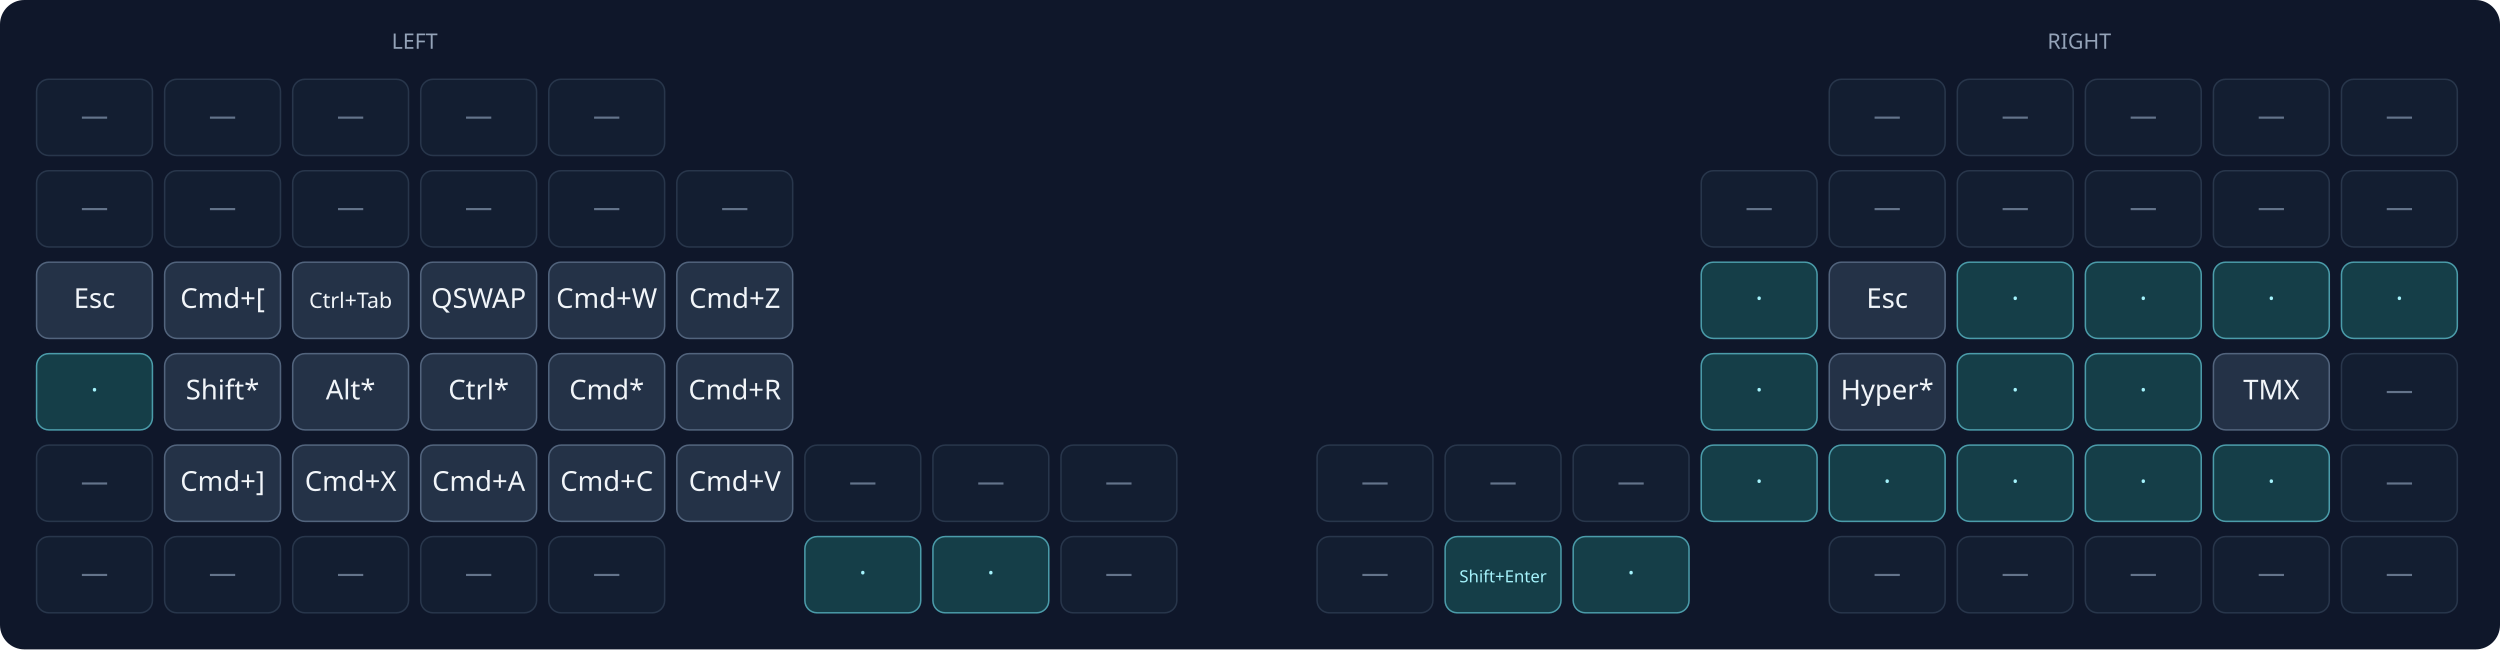
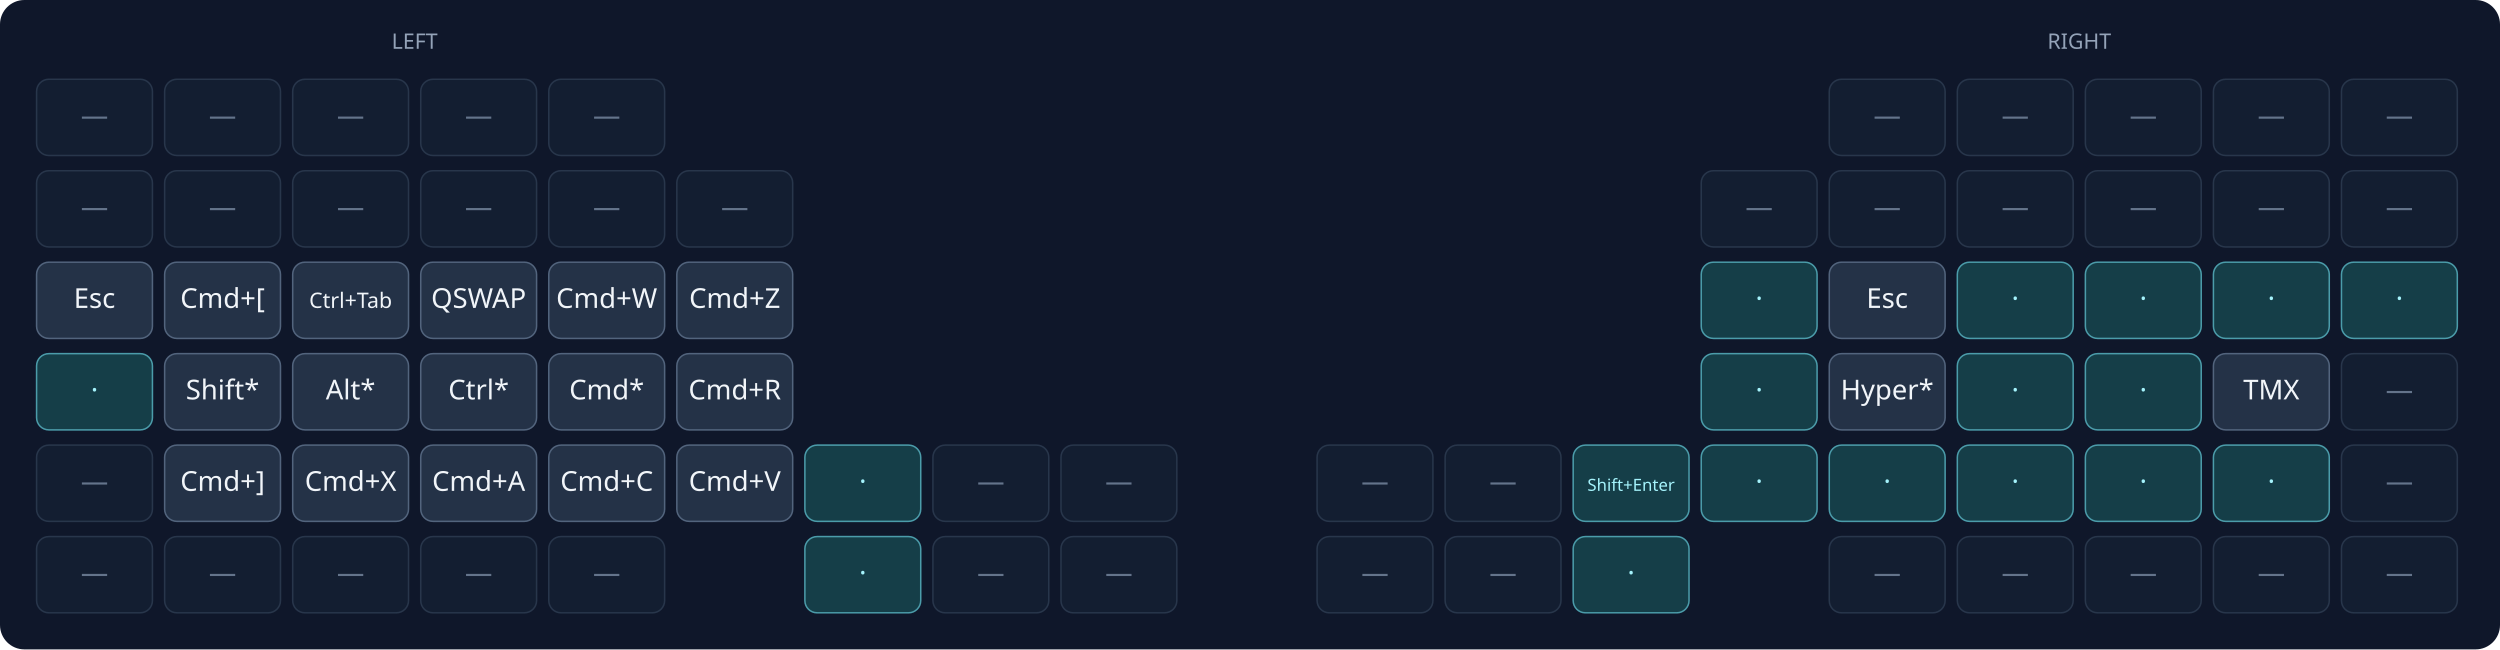
<svg xmlns="http://www.w3.org/2000/svg" width="1640" height="426" viewBox="0 0 1640 426" role="img" aria-labelledby="title desc">
  <rect width="1640" height="426" rx="16" fill="#0f172a" />
  <g font-family="system-ui, sans-serif" text-anchor="middle">
    <text x="272" y="32" fill="#94a3b8" font-size="14">LEFT</text>
    <text x="1364" y="32" fill="#94a3b8" font-size="14">RIGHT</text>
    <g data-position="0" data-binding="&amp;none">
      <rect x="24" y="52" width="76" height="50" rx="8" fill="#131e31" stroke="#28364b" />
      <text x="62" y="82" fill="#64748b" font-size="18">—</text>
    </g>
    <g data-position="1" data-binding="&amp;none">
      <rect x="108" y="52" width="76" height="50" rx="8" fill="#131e31" stroke="#28364b" />
      <text x="146" y="82" fill="#64748b" font-size="18">—</text>
    </g>
    <g data-position="2" data-binding="&amp;none">
      <rect x="192" y="52" width="76" height="50" rx="8" fill="#131e31" stroke="#28364b" />
      <text x="230" y="82" fill="#64748b" font-size="18">—</text>
    </g>
    <g data-position="3" data-binding="&amp;none">
      <rect x="276" y="52" width="76" height="50" rx="8" fill="#131e31" stroke="#28364b" />
      <text x="314" y="82" fill="#64748b" font-size="18">—</text>
    </g>
    <g data-position="4" data-binding="&amp;none">
      <rect x="360" y="52" width="76" height="50" rx="8" fill="#131e31" stroke="#28364b" />
      <text x="398" y="82" fill="#64748b" font-size="18">—</text>
    </g>
    <g data-position="5" data-binding="&amp;none">
      <rect x="1200" y="52" width="76" height="50" rx="8" fill="#131e31" stroke="#28364b" />
      <text x="1238" y="82" fill="#64748b" font-size="18">—</text>
    </g>
    <g data-position="6" data-binding="&amp;none">
      <rect x="1284" y="52" width="76" height="50" rx="8" fill="#131e31" stroke="#28364b" />
      <text x="1322" y="82" fill="#64748b" font-size="18">—</text>
    </g>
    <g data-position="7" data-binding="&amp;none">
      <rect x="1368" y="52" width="76" height="50" rx="8" fill="#131e31" stroke="#28364b" />
      <text x="1406" y="82" fill="#64748b" font-size="18">—</text>
    </g>
    <g data-position="8" data-binding="&amp;none">
      <rect x="1452" y="52" width="76" height="50" rx="8" fill="#131e31" stroke="#28364b" />
      <text x="1490" y="82" fill="#64748b" font-size="18">—</text>
    </g>
    <g data-position="9" data-binding="&amp;none">
      <rect x="1536" y="52" width="76" height="50" rx="8" fill="#131e31" stroke="#28364b" />
      <text x="1574" y="82" fill="#64748b" font-size="18">—</text>
    </g>
    <g data-position="10" data-binding="&amp;none">
      <rect x="24" y="112" width="76" height="50" rx="8" fill="#131e31" stroke="#28364b" />
      <text x="62" y="142" fill="#64748b" font-size="18">—</text>
    </g>
    <g data-position="11" data-binding="&amp;none">
      <rect x="108" y="112" width="76" height="50" rx="8" fill="#131e31" stroke="#28364b" />
      <text x="146" y="142" fill="#64748b" font-size="18">—</text>
    </g>
    <g data-position="12" data-binding="&amp;none">
      <rect x="192" y="112" width="76" height="50" rx="8" fill="#131e31" stroke="#28364b" />
      <text x="230" y="142" fill="#64748b" font-size="18">—</text>
    </g>
    <g data-position="13" data-binding="&amp;none">
      <rect x="276" y="112" width="76" height="50" rx="8" fill="#131e31" stroke="#28364b" />
      <text x="314" y="142" fill="#64748b" font-size="18">—</text>
    </g>
    <g data-position="14" data-binding="&amp;none">
      <rect x="360" y="112" width="76" height="50" rx="8" fill="#131e31" stroke="#28364b" />
      <text x="398" y="142" fill="#64748b" font-size="18">—</text>
    </g>
    <g data-position="15" data-binding="&amp;none">
      <rect x="444" y="112" width="76" height="50" rx="8" fill="#131e31" stroke="#28364b" />
      <text x="482" y="142" fill="#64748b" font-size="18">—</text>
    </g>
    <g data-position="16" data-binding="&amp;none">
      <rect x="1116" y="112" width="76" height="50" rx="8" fill="#131e31" stroke="#28364b" />
      <text x="1154" y="142" fill="#64748b" font-size="18">—</text>
    </g>
    <g data-position="17" data-binding="&amp;none">
      <rect x="1200" y="112" width="76" height="50" rx="8" fill="#131e31" stroke="#28364b" />
      <text x="1238" y="142" fill="#64748b" font-size="18">—</text>
    </g>
    <g data-position="18" data-binding="&amp;none">
      <rect x="1284" y="112" width="76" height="50" rx="8" fill="#131e31" stroke="#28364b" />
      <text x="1322" y="142" fill="#64748b" font-size="18">—</text>
    </g>
    <g data-position="19" data-binding="&amp;none">
      <rect x="1368" y="112" width="76" height="50" rx="8" fill="#131e31" stroke="#28364b" />
      <text x="1406" y="142" fill="#64748b" font-size="18">—</text>
    </g>
    <g data-position="20" data-binding="&amp;none">
      <rect x="1452" y="112" width="76" height="50" rx="8" fill="#131e31" stroke="#28364b" />
      <text x="1490" y="142" fill="#64748b" font-size="18">—</text>
    </g>
    <g data-position="21" data-binding="&amp;none">
      <rect x="1536" y="112" width="76" height="50" rx="8" fill="#131e31" stroke="#28364b" />
      <text x="1574" y="142" fill="#64748b" font-size="18">—</text>
    </g>
    <g data-position="22" data-binding="&amp;kp ESC">
      <rect x="24" y="172" width="76" height="50" rx="8" fill="#243247" stroke="#52647d" />
      <text x="62" y="202" fill="#f1f5f9" font-size="18">Esc</text>
    </g>
    <g data-position="23" data-binding="&amp;kp LG(LBKT)">
      <rect x="108" y="172" width="76" height="50" rx="8" fill="#243247" stroke="#52647d" />
      <text x="146" y="202" fill="#f1f5f9" font-size="18">Cmd+[</text>
    </g>
    <g data-position="24" data-binding="&amp;kp LC(TAB)">
      <rect x="192" y="172" width="76" height="50" rx="8" fill="#243247" stroke="#52647d" />
      <text x="230" y="202" fill="#f1f5f9" font-size="14">Ctrl+Tab</text>
    </g>
    <g data-position="25" data-binding="&amp;quick_swap">
      <rect x="276" y="172" width="76" height="50" rx="8" fill="#243247" stroke="#52647d" />
      <text x="314" y="202" fill="#f1f5f9" font-size="18">QSWAP</text>
    </g>
    <g data-position="26" data-binding="&amp;kp LG(W)">
      <rect x="360" y="172" width="76" height="50" rx="8" fill="#243247" stroke="#52647d" />
      <text x="398" y="202" fill="#f1f5f9" font-size="18">Cmd+W</text>
    </g>
    <g data-position="27" data-binding="&amp;kp LG(Z)">
      <rect x="444" y="172" width="76" height="50" rx="8" fill="#243247" stroke="#52647d" />
      <text x="482" y="202" fill="#f1f5f9" font-size="18">Cmd+Z</text>
    </g>
    <g data-position="28" data-binding="&amp;trans">
      <rect x="1116" y="172" width="76" height="50" rx="8" fill="#153e48" stroke="#4b9caa" />
      <text x="1154" y="202" fill="#a5f3fc" font-size="18">·</text>
    </g>
    <g data-position="29" data-binding="&amp;kp ESC">
      <rect x="1200" y="172" width="76" height="50" rx="8" fill="#243247" stroke="#52647d" />
      <text x="1238" y="202" fill="#f1f5f9" font-size="18">Esc</text>
    </g>
    <g data-position="30" data-binding="&amp;trans">
      <rect x="1284" y="172" width="76" height="50" rx="8" fill="#153e48" stroke="#4b9caa" />
      <text x="1322" y="202" fill="#a5f3fc" font-size="18">·</text>
    </g>
    <g data-position="31" data-binding="&amp;trans">
      <rect x="1368" y="172" width="76" height="50" rx="8" fill="#153e48" stroke="#4b9caa" />
      <text x="1406" y="202" fill="#a5f3fc" font-size="18">·</text>
    </g>
    <g data-position="32" data-binding="&amp;trans">
      <rect x="1452" y="172" width="76" height="50" rx="8" fill="#153e48" stroke="#4b9caa" />
      <text x="1490" y="202" fill="#a5f3fc" font-size="18">·</text>
    </g>
    <g data-position="33" data-binding="&amp;trans">
      <rect x="1536" y="172" width="76" height="50" rx="8" fill="#153e48" stroke="#4b9caa" />
      <text x="1574" y="202" fill="#a5f3fc" font-size="18">·</text>
    </g>
    <g data-position="34" data-binding="&amp;trans">
      <rect x="24" y="232" width="76" height="50" rx="8" fill="#153e48" stroke="#4b9caa" />
      <text x="62" y="262" fill="#a5f3fc" font-size="18">·</text>
    </g>
    <g data-position="35" data-binding="&amp;hm LSHFT LSHFT">
      <rect x="108" y="232" width="76" height="50" rx="8" fill="#243247" stroke="#52647d" />
      <text x="146" y="262" fill="#f1f5f9" font-size="18">Shift*</text>
    </g>
    <g data-position="36" data-binding="&amp;hm LALT LALT">
      <rect x="192" y="232" width="76" height="50" rx="8" fill="#243247" stroke="#52647d" />
      <text x="230" y="262" fill="#f1f5f9" font-size="18">Alt*</text>
    </g>
    <g data-position="37" data-binding="&amp;hm LCTRL LCTRL">
      <rect x="276" y="232" width="76" height="50" rx="8" fill="#243247" stroke="#52647d" />
      <text x="314" y="262" fill="#f1f5f9" font-size="18">Ctrl*</text>
    </g>
    <g data-position="38" data-binding="&amp;hm LGUI LGUI">
      <rect x="360" y="232" width="76" height="50" rx="8" fill="#243247" stroke="#52647d" />
      <text x="398" y="262" fill="#f1f5f9" font-size="18">Cmd*</text>
    </g>
    <g data-position="39" data-binding="&amp;kp LG(R)">
      <rect x="444" y="232" width="76" height="50" rx="8" fill="#243247" stroke="#52647d" />
      <text x="482" y="262" fill="#f1f5f9" font-size="18">Cmd+R</text>
    </g>
    <g data-position="40" data-binding="&amp;trans">
      <rect x="1116" y="232" width="76" height="50" rx="8" fill="#153e48" stroke="#4b9caa" />
      <text x="1154" y="262" fill="#a5f3fc" font-size="18">·</text>
    </g>
    <g data-position="41" data-binding="&amp;hm HYPER_MOD HYPER_MOD">
      <rect x="1200" y="232" width="76" height="50" rx="8" fill="#243247" stroke="#52647d" />
      <text x="1238" y="262" fill="#f1f5f9" font-size="18">Hyper*</text>
    </g>
    <g data-position="42" data-binding="&amp;trans">
      <rect x="1284" y="232" width="76" height="50" rx="8" fill="#153e48" stroke="#4b9caa" />
      <text x="1322" y="262" fill="#a5f3fc" font-size="18">·</text>
    </g>
    <g data-position="43" data-binding="&amp;trans">
      <rect x="1368" y="232" width="76" height="50" rx="8" fill="#153e48" stroke="#4b9caa" />
      <text x="1406" y="262" fill="#a5f3fc" font-size="18">·</text>
    </g>
    <g data-position="44" data-binding="&amp;tmx">
      <rect x="1452" y="232" width="76" height="50" rx="8" fill="#243247" stroke="#52647d" />
      <text x="1490" y="262" fill="#f1f5f9" font-size="18">TMX</text>
    </g>
    <g data-position="45" data-binding="&amp;none">
      <rect x="1536" y="232" width="76" height="50" rx="8" fill="#131e31" stroke="#28364b" />
      <text x="1574" y="262" fill="#64748b" font-size="18">—</text>
    </g>
    <g data-position="46" data-binding="&amp;none">
      <rect x="24" y="292" width="76" height="50" rx="8" fill="#131e31" stroke="#28364b" />
      <text x="62" y="322" fill="#64748b" font-size="18">—</text>
    </g>
    <g data-position="47" data-binding="&amp;kp LG(RBKT)">
      <rect x="108" y="292" width="76" height="50" rx="8" fill="#243247" stroke="#52647d" />
      <text x="146" y="322" fill="#f1f5f9" font-size="18">Cmd+]</text>
    </g>
    <g data-position="48" data-binding="&amp;kp LG(X)">
      <rect x="192" y="292" width="76" height="50" rx="8" fill="#243247" stroke="#52647d" />
      <text x="230" y="322" fill="#f1f5f9" font-size="18">Cmd+X</text>
    </g>
    <g data-position="49" data-binding="&amp;kp LG(A)">
      <rect x="276" y="292" width="76" height="50" rx="8" fill="#243247" stroke="#52647d" />
      <text x="314" y="322" fill="#f1f5f9" font-size="18">Cmd+A</text>
    </g>
    <g data-position="50" data-binding="&amp;kp LG(C)">
      <rect x="360" y="292" width="76" height="50" rx="8" fill="#243247" stroke="#52647d" />
      <text x="398" y="322" fill="#f1f5f9" font-size="18">Cmd+C</text>
    </g>
    <g data-position="51" data-binding="&amp;kp LG(V)">
      <rect x="444" y="292" width="76" height="50" rx="8" fill="#243247" stroke="#52647d" />
      <text x="482" y="322" fill="#f1f5f9" font-size="18">Cmd+V</text>
    </g>
-     <g data-position="52" data-binding="&amp;none">
-       <rect x="528" y="292" width="76" height="50" rx="8" fill="#131e31" stroke="#28364b" />
-       <text x="566" y="322" fill="#64748b" font-size="18">—</text>
+     <g data-position="52" data-binding="&amp;trans">
+       <rect x="528" y="292" width="76" height="50" rx="8" fill="#153e48" stroke="#4b9caa" />
+       <text x="566" y="322" fill="#a5f3fc" font-size="18">·</text>
    </g>
    <g data-position="53" data-binding="&amp;none">
      <rect x="612" y="292" width="76" height="50" rx="8" fill="#131e31" stroke="#28364b" />
      <text x="650" y="322" fill="#64748b" font-size="18">—</text>
    </g>
    <g data-position="54" data-binding="&amp;none">
      <rect x="696" y="292" width="76" height="50" rx="8" fill="#131e31" stroke="#28364b" />
      <text x="734" y="322" fill="#64748b" font-size="18">—</text>
    </g>
    <g data-position="55" data-binding="&amp;none">
      <rect x="864" y="292" width="76" height="50" rx="8" fill="#131e31" stroke="#28364b" />
      <text x="902" y="322" fill="#64748b" font-size="18">—</text>
    </g>
    <g data-position="56" data-binding="&amp;none">
      <rect x="948" y="292" width="76" height="50" rx="8" fill="#131e31" stroke="#28364b" />
      <text x="986" y="322" fill="#64748b" font-size="18">—</text>
    </g>
-     <g data-position="57" data-binding="&amp;none">
-       <rect x="1032" y="292" width="76" height="50" rx="8" fill="#131e31" stroke="#28364b" />
-       <text x="1070" y="322" fill="#64748b" font-size="18">—</text>
+     <g data-position="57" data-binding="&amp;kp LS(RET)">
+       <rect x="1032" y="292" width="76" height="50" rx="8" fill="#153e48" stroke="#4b9caa" />
+       <text x="1070" y="322" fill="#a5f3fc" font-size="11">Shift+Enter</text>
    </g>
    <g data-position="58" data-binding="&amp;trans">
      <rect x="1116" y="292" width="76" height="50" rx="8" fill="#153e48" stroke="#4b9caa" />
      <text x="1154" y="322" fill="#a5f3fc" font-size="18">·</text>
    </g>
    <g data-position="59" data-binding="&amp;trans">
      <rect x="1200" y="292" width="76" height="50" rx="8" fill="#153e48" stroke="#4b9caa" />
      <text x="1238" y="322" fill="#a5f3fc" font-size="18">·</text>
    </g>
    <g data-position="60" data-binding="&amp;trans">
      <rect x="1284" y="292" width="76" height="50" rx="8" fill="#153e48" stroke="#4b9caa" />
      <text x="1322" y="322" fill="#a5f3fc" font-size="18">·</text>
    </g>
    <g data-position="61" data-binding="&amp;trans">
      <rect x="1368" y="292" width="76" height="50" rx="8" fill="#153e48" stroke="#4b9caa" />
      <text x="1406" y="322" fill="#a5f3fc" font-size="18">·</text>
    </g>
    <g data-position="62" data-binding="&amp;trans">
      <rect x="1452" y="292" width="76" height="50" rx="8" fill="#153e48" stroke="#4b9caa" />
      <text x="1490" y="322" fill="#a5f3fc" font-size="18">·</text>
    </g>
    <g data-position="63" data-binding="&amp;none">
      <rect x="1536" y="292" width="76" height="50" rx="8" fill="#131e31" stroke="#28364b" />
      <text x="1574" y="322" fill="#64748b" font-size="18">—</text>
    </g>
    <g data-position="64" data-binding="&amp;none">
      <rect x="24" y="352" width="76" height="50" rx="8" fill="#131e31" stroke="#28364b" />
      <text x="62" y="382" fill="#64748b" font-size="18">—</text>
    </g>
    <g data-position="65" data-binding="&amp;none">
      <rect x="108" y="352" width="76" height="50" rx="8" fill="#131e31" stroke="#28364b" />
      <text x="146" y="382" fill="#64748b" font-size="18">—</text>
    </g>
    <g data-position="66" data-binding="&amp;none">
      <rect x="192" y="352" width="76" height="50" rx="8" fill="#131e31" stroke="#28364b" />
      <text x="230" y="382" fill="#64748b" font-size="18">—</text>
    </g>
    <g data-position="67" data-binding="&amp;none">
      <rect x="276" y="352" width="76" height="50" rx="8" fill="#131e31" stroke="#28364b" />
      <text x="314" y="382" fill="#64748b" font-size="18">—</text>
    </g>
    <g data-position="68" data-binding="&amp;none">
      <rect x="360" y="352" width="76" height="50" rx="8" fill="#131e31" stroke="#28364b" />
      <text x="398" y="382" fill="#64748b" font-size="18">—</text>
    </g>
    <g data-position="69" data-binding="&amp;trans">
      <rect x="528" y="352" width="76" height="50" rx="8" fill="#153e48" stroke="#4b9caa" />
      <text x="566" y="382" fill="#a5f3fc" font-size="18">·</text>
    </g>
-     <g data-position="70" data-binding="&amp;trans">
-       <rect x="612" y="352" width="76" height="50" rx="8" fill="#153e48" stroke="#4b9caa" />
-       <text x="650" y="382" fill="#a5f3fc" font-size="18">·</text>
+     <g data-position="70" data-binding="&amp;none">
+       <rect x="612" y="352" width="76" height="50" rx="8" fill="#131e31" stroke="#28364b" />
+       <text x="650" y="382" fill="#64748b" font-size="18">—</text>
    </g>
    <g data-position="71" data-binding="&amp;none">
      <rect x="696" y="352" width="76" height="50" rx="8" fill="#131e31" stroke="#28364b" />
      <text x="734" y="382" fill="#64748b" font-size="18">—</text>
    </g>
    <g data-position="72" data-binding="&amp;none">
      <rect x="864" y="352" width="76" height="50" rx="8" fill="#131e31" stroke="#28364b" />
      <text x="902" y="382" fill="#64748b" font-size="18">—</text>
    </g>
-     <g data-position="73" data-binding="&amp;kp LS(RET)">
-       <rect x="948" y="352" width="76" height="50" rx="8" fill="#153e48" stroke="#4b9caa" />
-       <text x="986" y="382" fill="#a5f3fc" font-size="11">Shift+Enter</text>
+     <g data-position="73" data-binding="&amp;none">
+       <rect x="948" y="352" width="76" height="50" rx="8" fill="#131e31" stroke="#28364b" />
+       <text x="986" y="382" fill="#64748b" font-size="18">—</text>
    </g>
    <g data-position="74" data-binding="&amp;trans">
      <rect x="1032" y="352" width="76" height="50" rx="8" fill="#153e48" stroke="#4b9caa" />
      <text x="1070" y="382" fill="#a5f3fc" font-size="18">·</text>
    </g>
    <g data-position="75" data-binding="&amp;none">
      <rect x="1200" y="352" width="76" height="50" rx="8" fill="#131e31" stroke="#28364b" />
      <text x="1238" y="382" fill="#64748b" font-size="18">—</text>
    </g>
    <g data-position="76" data-binding="&amp;none">
      <rect x="1284" y="352" width="76" height="50" rx="8" fill="#131e31" stroke="#28364b" />
      <text x="1322" y="382" fill="#64748b" font-size="18">—</text>
    </g>
    <g data-position="77" data-binding="&amp;none">
      <rect x="1368" y="352" width="76" height="50" rx="8" fill="#131e31" stroke="#28364b" />
      <text x="1406" y="382" fill="#64748b" font-size="18">—</text>
    </g>
    <g data-position="78" data-binding="&amp;none">
      <rect x="1452" y="352" width="76" height="50" rx="8" fill="#131e31" stroke="#28364b" />
      <text x="1490" y="382" fill="#64748b" font-size="18">—</text>
    </g>
    <g data-position="79" data-binding="&amp;none">
      <rect x="1536" y="352" width="76" height="50" rx="8" fill="#131e31" stroke="#28364b" />
      <text x="1574" y="382" fill="#64748b" font-size="18">—</text>
    </g>
  </g>
</svg>
